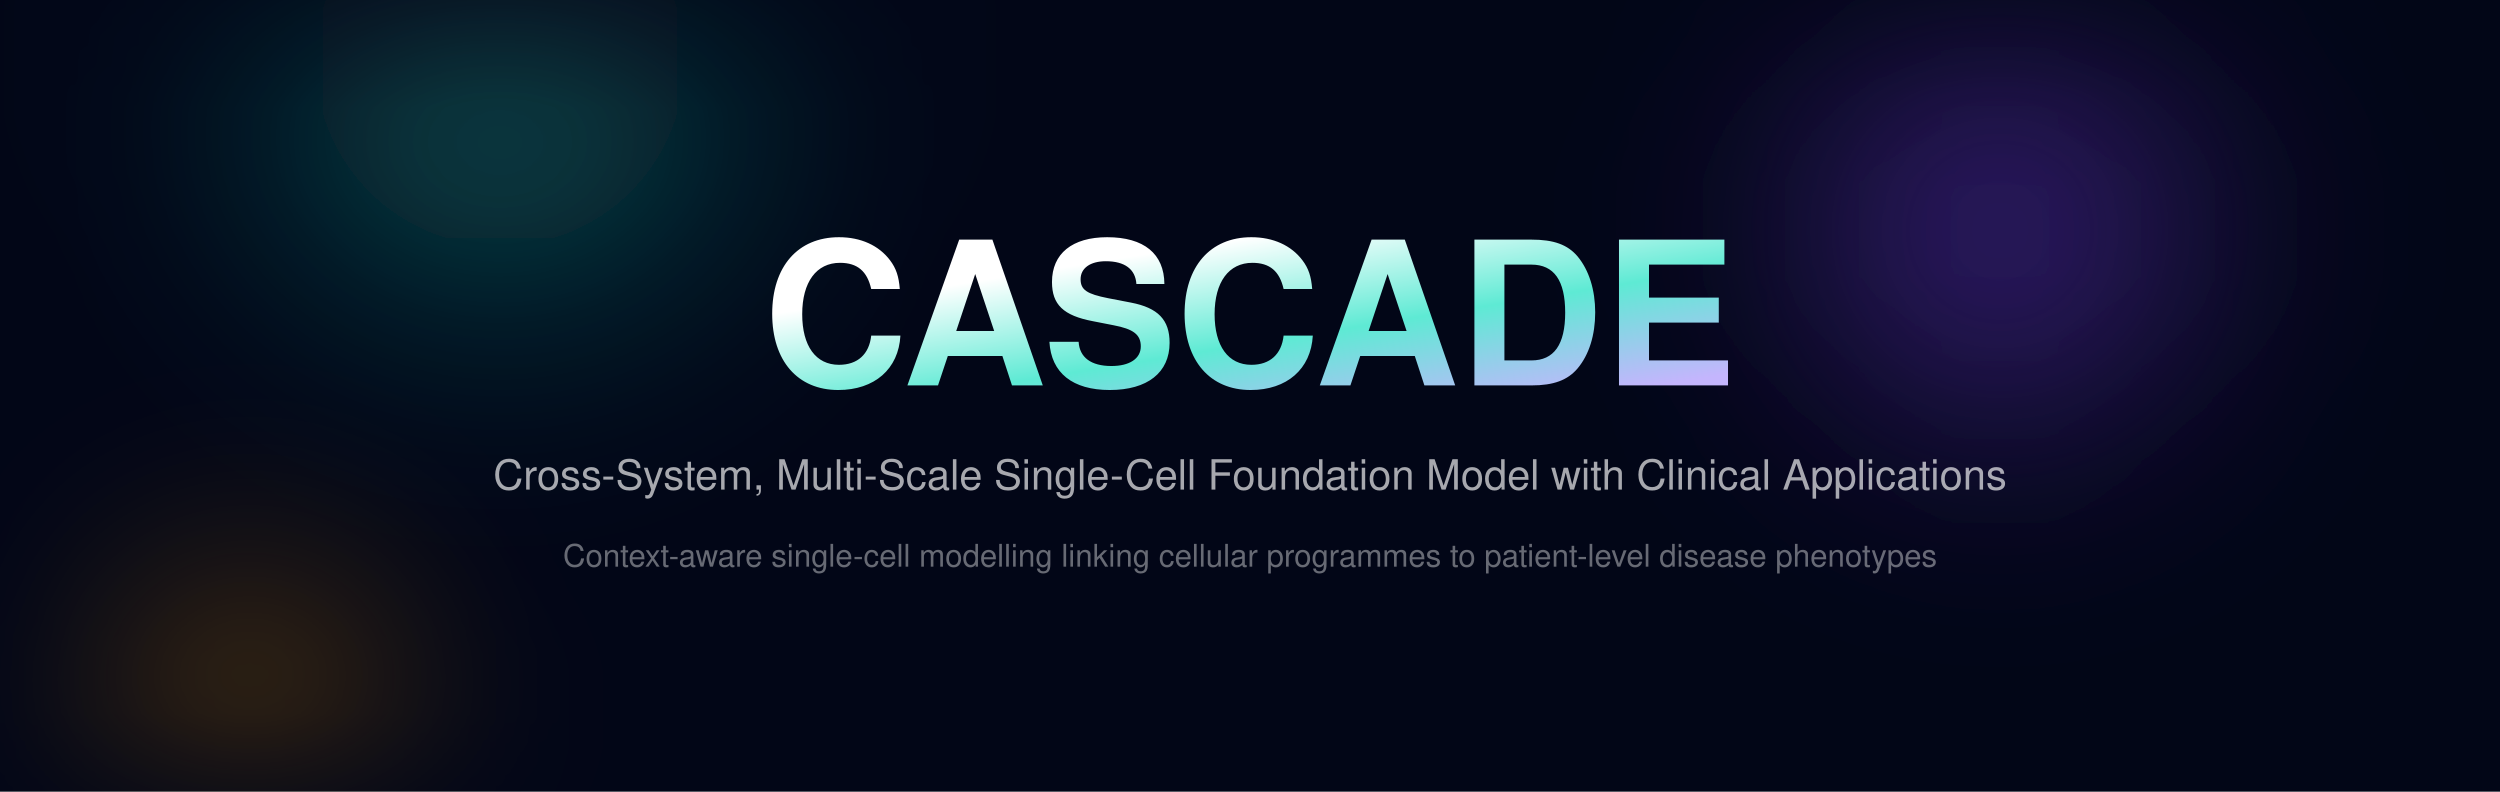
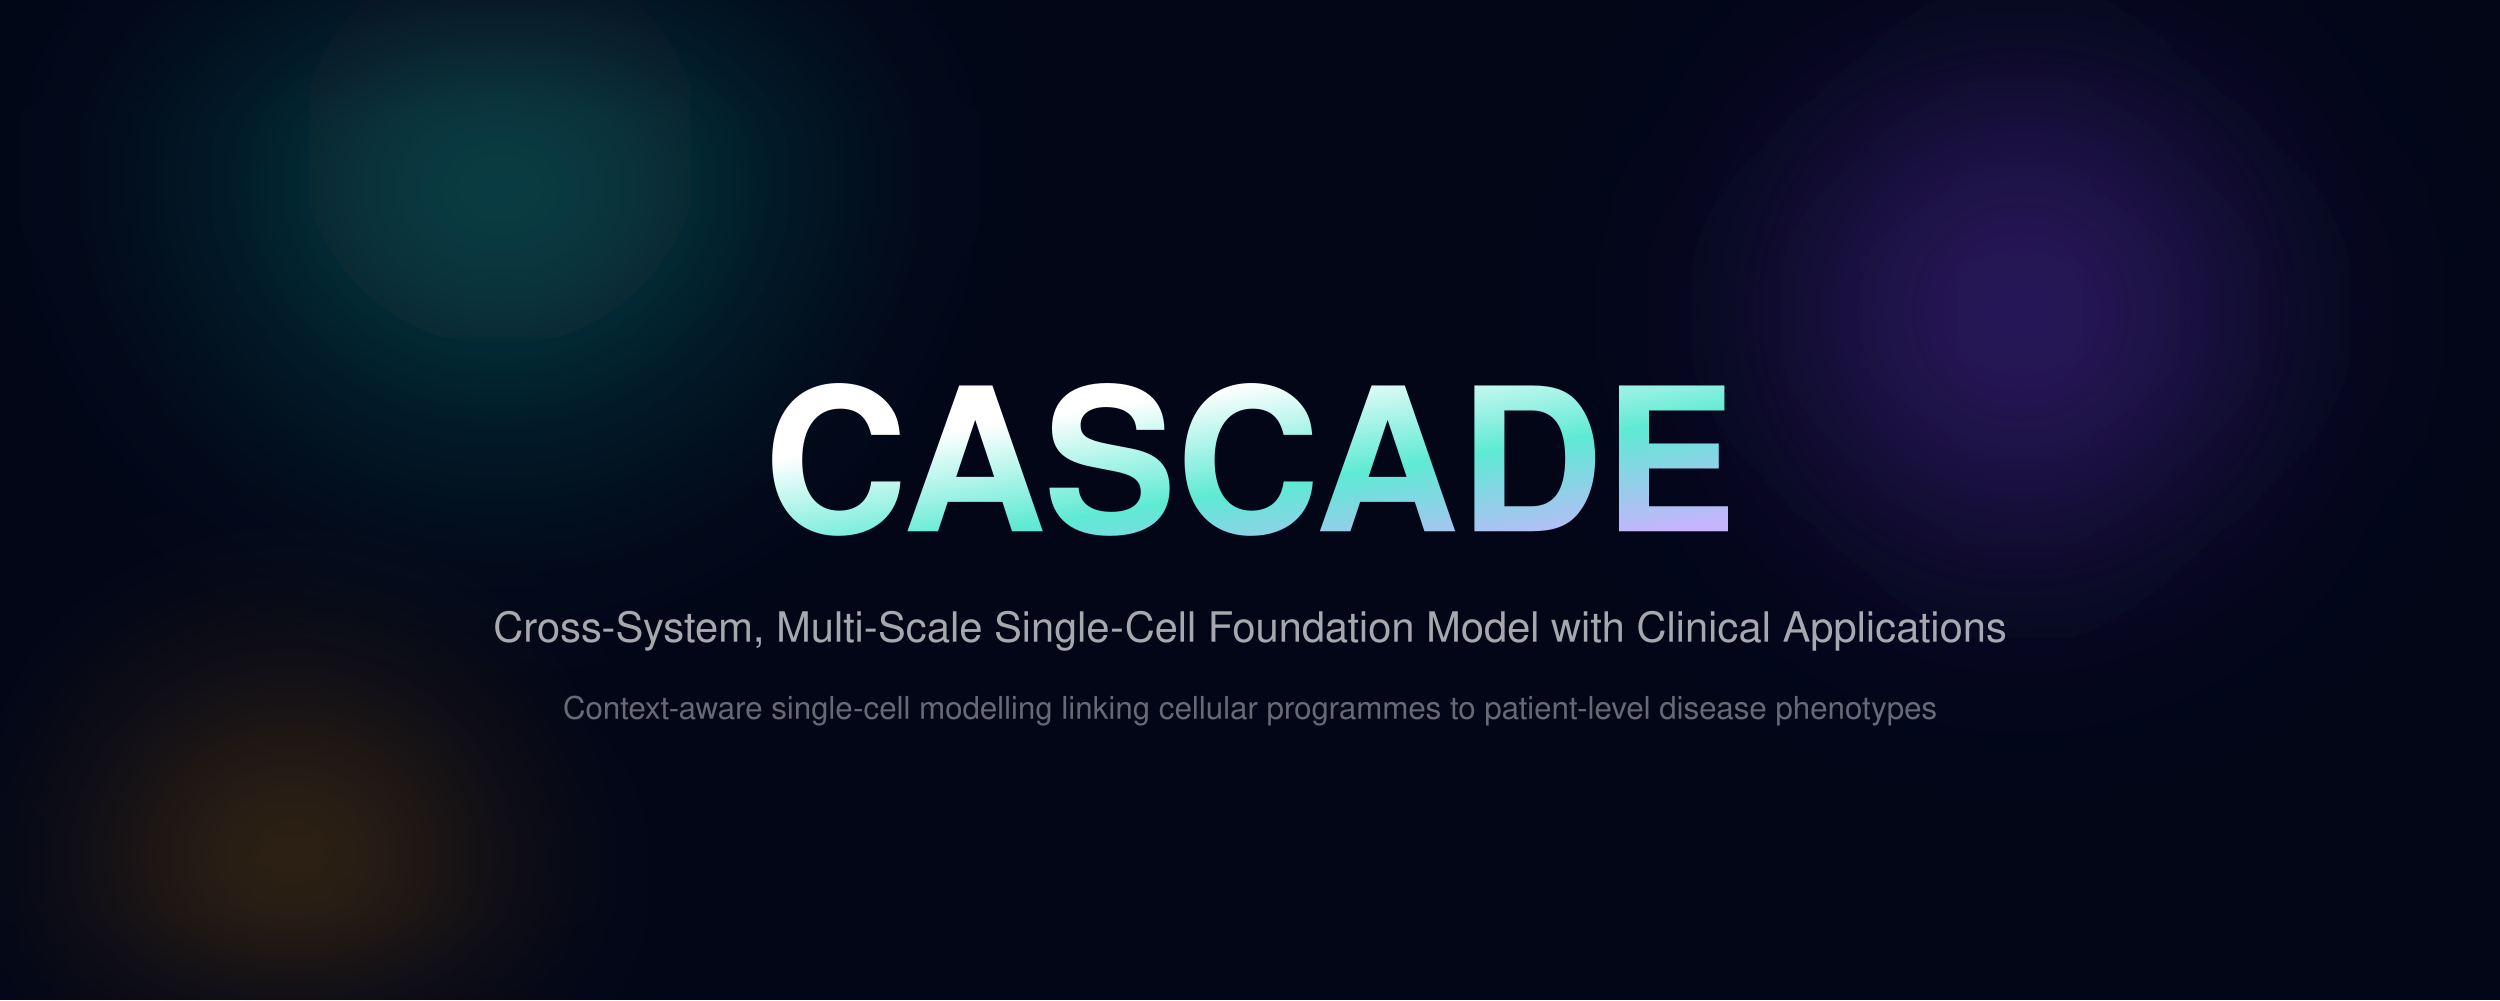
- <svg xmlns="http://www.w3.org/2000/svg" width="1200" height="380" viewBox="0 0 1200 380">
+ <svg xmlns="http://www.w3.org/2000/svg" width="1200" height="480" viewBox="0 0 1200 480">
  <defs>
    <radialGradient id="blobTeal" cx="50%" cy="50%" r="50%">
      <stop offset="0%" stop-color="#14b8a6" stop-opacity="0.55" />
      <stop offset="70%" stop-color="#14b8a6" stop-opacity="0" />
    </radialGradient>
    <radialGradient id="blobViolet" cx="50%" cy="50%" r="50%">
      <stop offset="0%" stop-color="#7c3aed" stop-opacity="0.5" />
      <stop offset="70%" stop-color="#7c3aed" stop-opacity="0" />
    </radialGradient>
    <radialGradient id="blobAmber" cx="50%" cy="50%" r="50%">
      <stop offset="0%" stop-color="#f59e0b" stop-opacity="0.3" />
      <stop offset="70%" stop-color="#f59e0b" stop-opacity="0" />
    </radialGradient>
    <linearGradient id="titleGrad" x1="0%" y1="0%" x2="100%" y2="100%">
      <stop offset="25%" stop-color="#ffffff" />
      <stop offset="60%" stop-color="#5eead4" />
      <stop offset="95%" stop-color="#c4b5fd" />
    </linearGradient>
    <filter id="blur1">
-       <feGaussianBlur stdDeviation="55" />
+       <feGaussianBlur stdDeviation="60" />
    </filter>
    <filter id="blur2">
-       <feGaussianBlur stdDeviation="48" />
+       <feGaussianBlur stdDeviation="52" />
    </filter>
    <filter id="blur3">
-       <feGaussianBlur stdDeviation="40" />
+       <feGaussianBlur stdDeviation="44" />
    </filter>
  </defs>
-   <rect width="1200" height="380" fill="#020617" />
-   <circle cx="240" cy="30" r="230" fill="url(#blobTeal)" filter="url(#blur1)" />
-   <circle cx="960" cy="110" r="200" fill="url(#blobViolet)" filter="url(#blur2)" />
-   <circle cx="120" cy="340" r="160" fill="url(#blobAmber)" filter="url(#blur3)" />
-   <text x="600" y="185" text-anchor="middle" font-family="Helvetica, Arial, sans-serif" font-weight="800" font-size="96" fill="url(#titleGrad)" textLength="620" lengthAdjust="spacingAndGlyphs">CASCADE</text>
-   <text x="600" y="235" text-anchor="middle" font-family="Helvetica, Arial, sans-serif" font-weight="500" font-size="20" fill="rgba(255,255,255,0.65)" textLength="760" lengthAdjust="spacingAndGlyphs">Cross-System, Multi-Scale Single-Cell Foundation Model with Clinical Applications</text>
-   <text x="600" y="272" text-anchor="middle" font-family="Helvetica, Arial, sans-serif" font-weight="400" font-size="15" fill="rgba(255,255,255,0.4)" textLength="820" lengthAdjust="spacingAndGlyphs">Context-aware single-cell modelling linking cellular programmes to patient-level disease phenotypes</text>
+   <rect width="1200" height="480" fill="#020617" />
+   <circle cx="240" cy="70" r="250" fill="url(#blobTeal)" filter="url(#blur1)" />
+   <circle cx="970" cy="150" r="220" fill="url(#blobViolet)" filter="url(#blur2)" />
+   <circle cx="140" cy="420" r="180" fill="url(#blobAmber)" filter="url(#blur3)" />
+   <text x="600" y="255" text-anchor="middle" font-family="Helvetica, Arial, sans-serif" font-weight="800" font-size="96" fill="url(#titleGrad)" textLength="620" lengthAdjust="spacingAndGlyphs">CASCADE</text>
+   <text x="600" y="308" text-anchor="middle" font-family="Helvetica, Arial, sans-serif" font-weight="500" font-size="20" fill="rgba(255,255,255,0.65)" textLength="760" lengthAdjust="spacingAndGlyphs">Cross-System, Multi-Scale Single-Cell Foundation Model with Clinical Applications</text>
+   <text x="600" y="345" text-anchor="middle" font-family="Helvetica, Arial, sans-serif" font-weight="400" font-size="15" fill="rgba(255,255,255,0.4)" textLength="820" lengthAdjust="spacingAndGlyphs">Context-aware single-cell modelling linking cellular programmes to patient-level disease phenotypes</text>
</svg>
